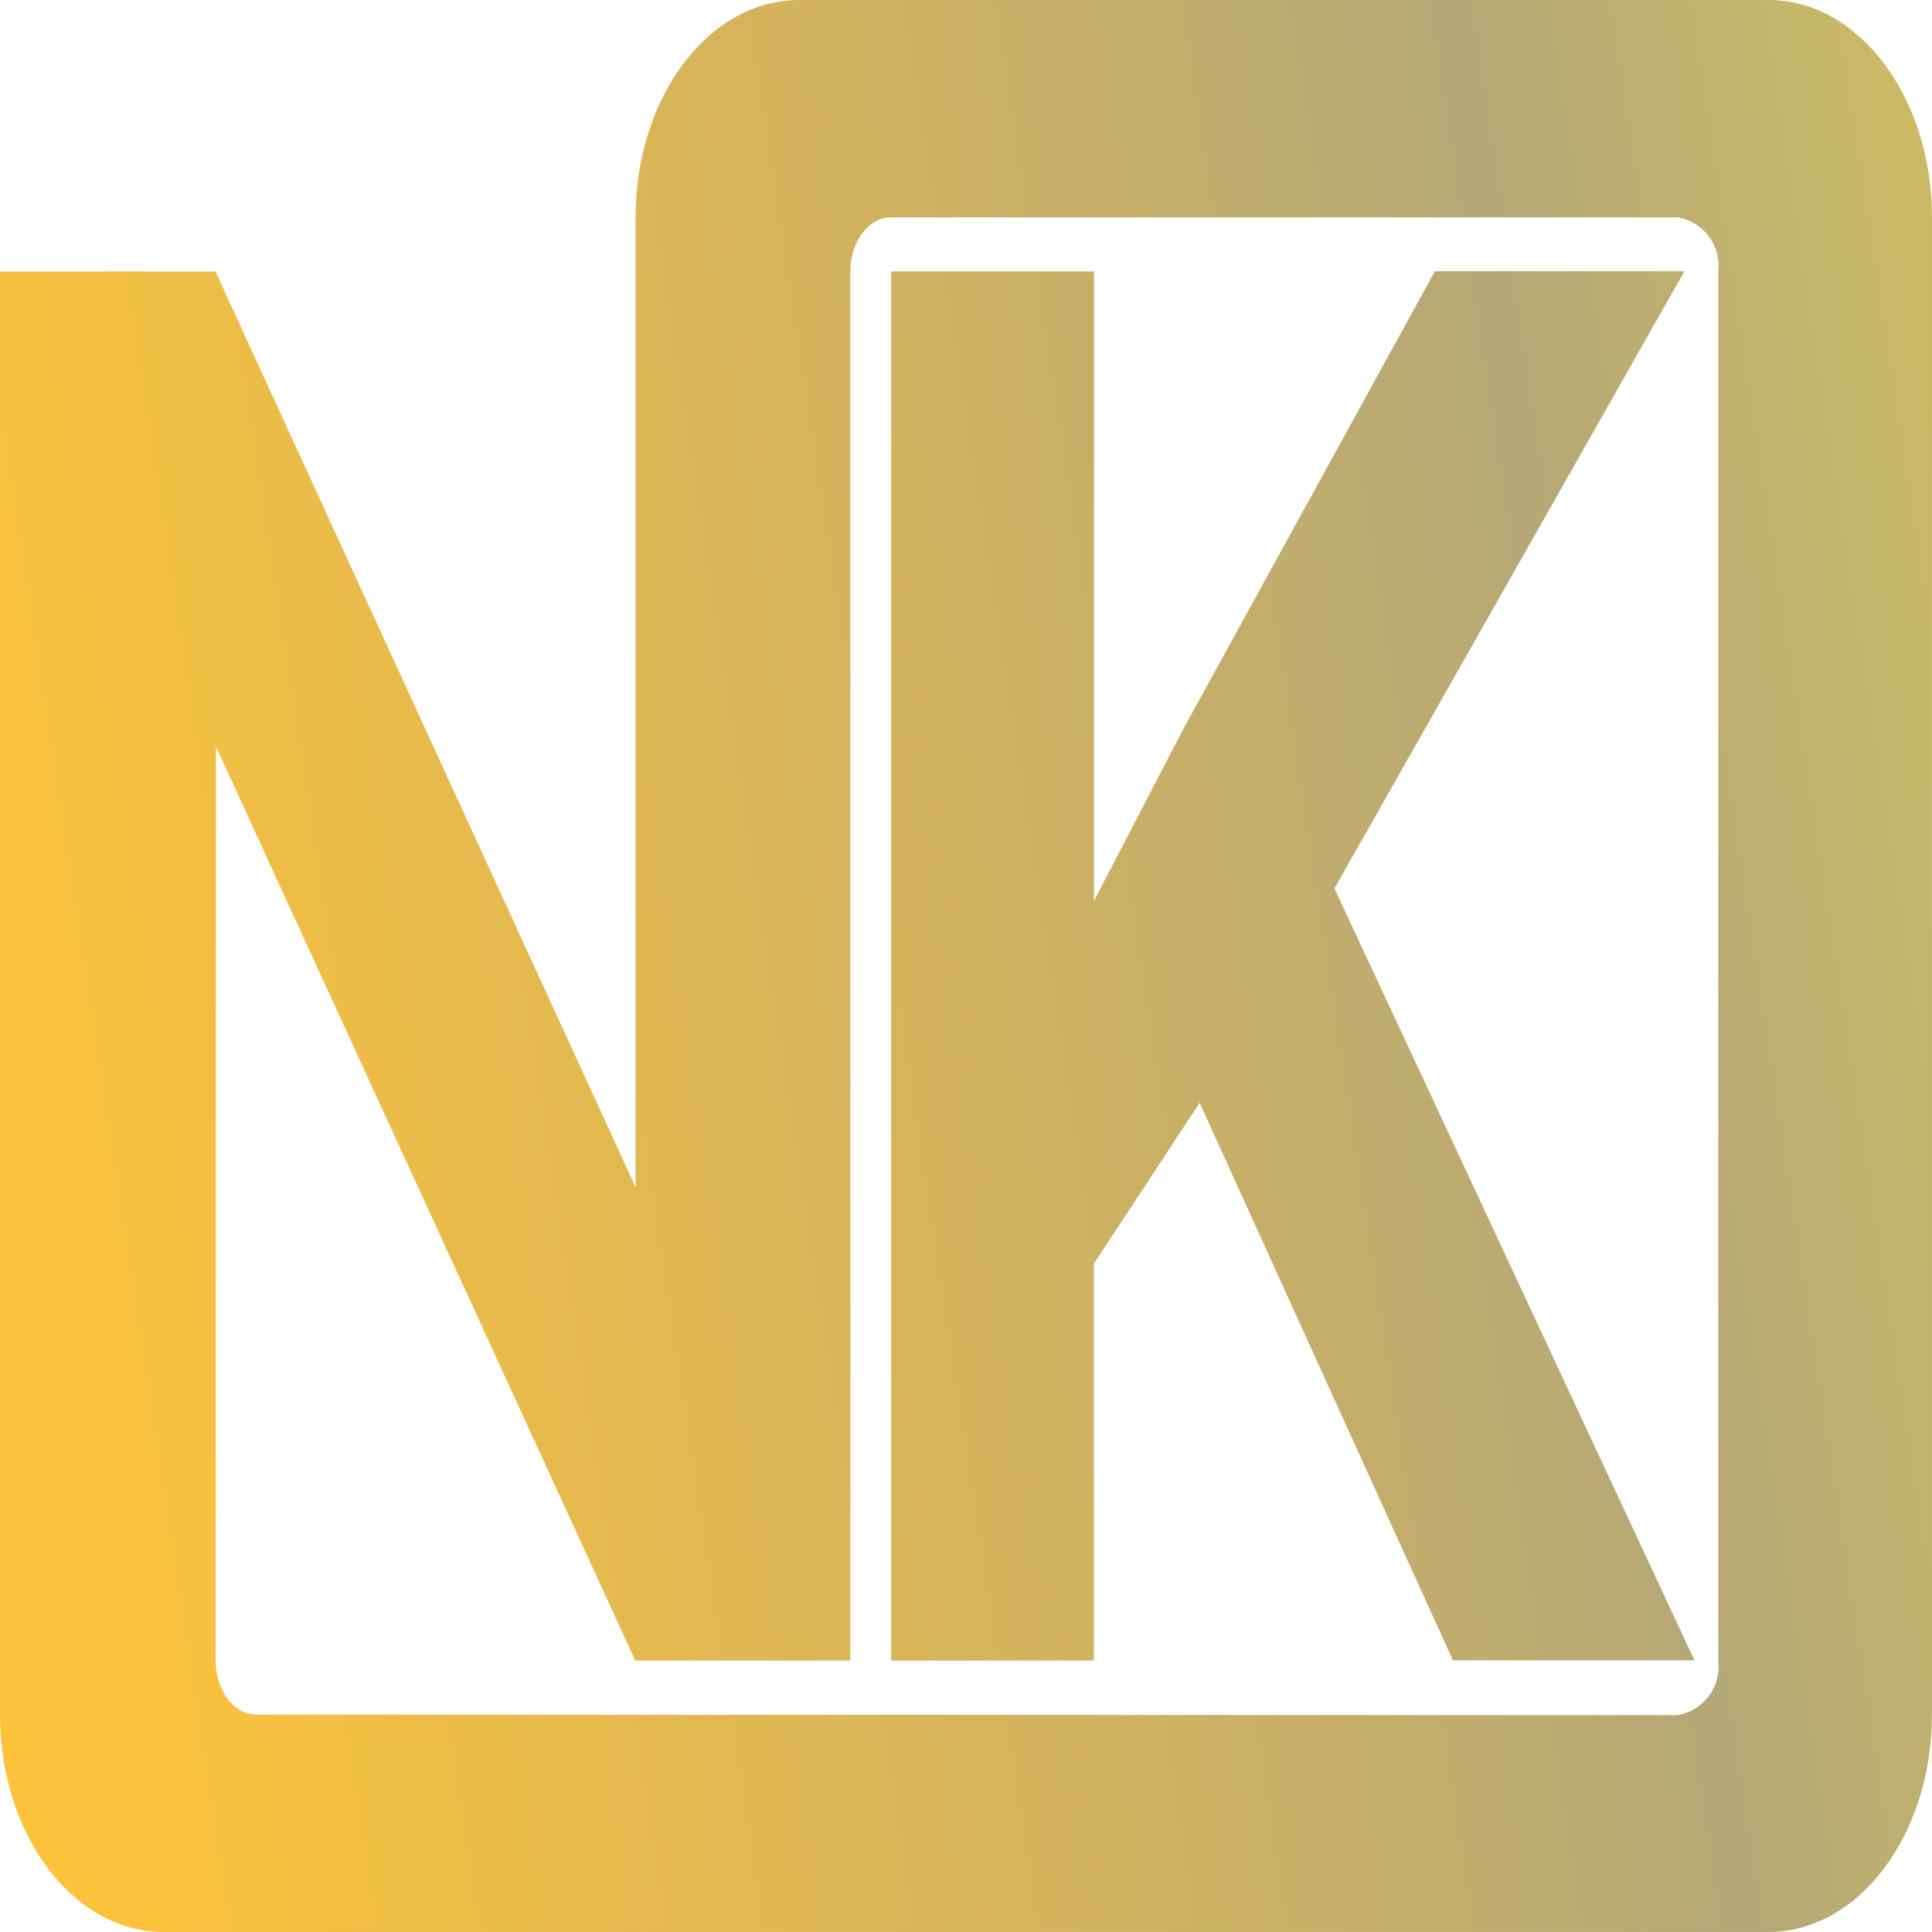
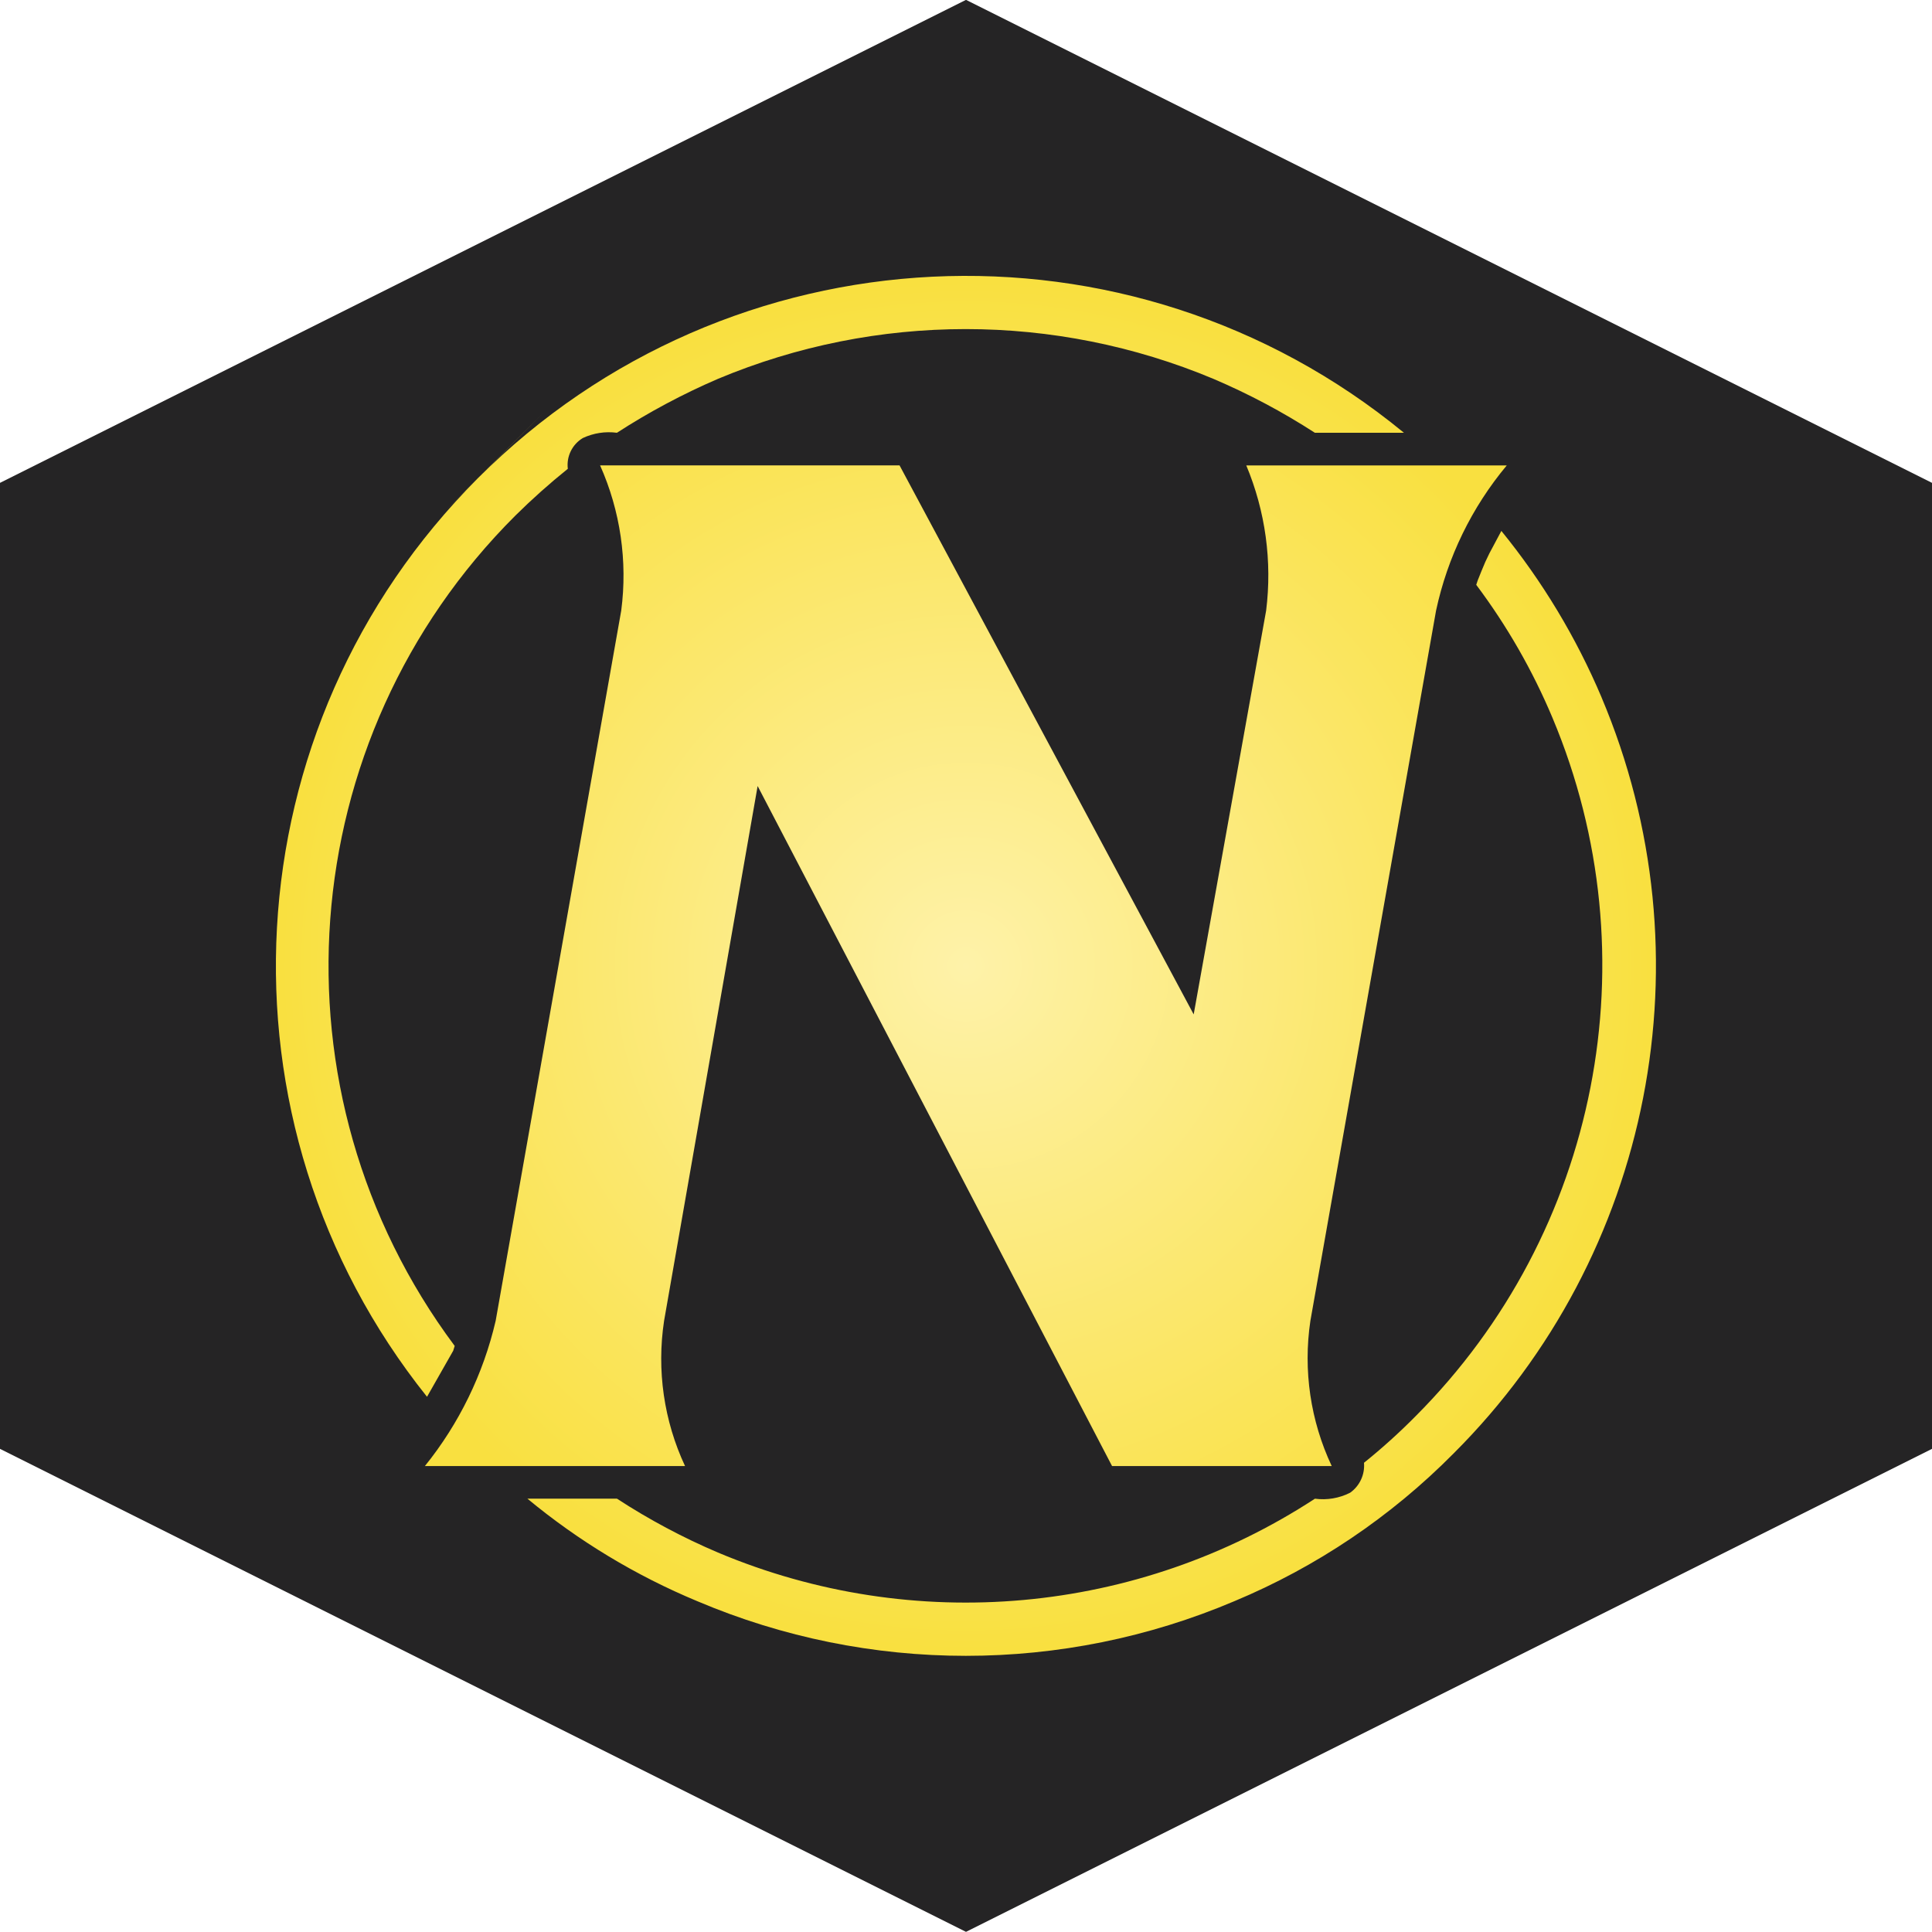
- <svg xmlns="http://www.w3.org/2000/svg" width="40" height="40.001" viewBox="0 0 40 40.001">
+ <svg xmlns="http://www.w3.org/2000/svg" width="40" height="39.997" viewBox="0 0 40 39.997">
  <defs>
-     <linearGradient id="linear-gradient" y1="0.5" x2="1.49" y2="0.274" gradientUnits="objectBoundingBox">
-       <stop offset="0" stop-color="#fcc23b" />
-       <stop offset="0.544" stop-color="#b5a877" />
+     <radialGradient id="radial-gradient" cx="0.5" cy="0.5" r="0.5" gradientUnits="objectBoundingBox">
+       <stop offset="0" stop-color="#fef2a9" />
+       <stop offset="0.594" stop-color="#fbe76b" />
      <stop offset="1" stop-color="#f9e040" />
-     </linearGradient>
+     </radialGradient>
  </defs>
-   <g id="favicon" transform="translate(0 0)">
-     <path id="favicon-solid" d="M-326.618,745c-1.868,0-3.382-2.017-3.382-4.5V710.62h4.46l8.7,18.963V709.5c0-2.487,1.508-4.5,3.388-4.5h20.069c1.87,0,3.383,2.013,3.383,4.5v31c0,2.484-1.513,4.5-3.383,4.5Zm1.083-5.623c0,.623.374,1.123.843,1.123l29.424.011a1.018,1.018,0,0,0,.843-1.123V710.621a1.012,1.012,0,0,0-.85-1.121h-5.748l0,0h-10.524c-.471,0-.847.5-.847,1.123v28.758h-4.453l-8.682-18.924Zm13.985.006V710.619h4.2v13.034l1.859-3.578,5.2-9.46h5.167l-7.247,12.78,7.453,15.981h-5l-5.24-11.534-.01,0-2.183,3.32v8.217Z" transform="translate(330 -705)" fill="url(#linear-gradient)" />
+   <g id="Group_174587" data-name="Group 174587" transform="translate(-119 -235)">
+     <path id="Path_38751" data-name="Path 38751" d="M205.56,100.243l-20-10v-20l20-10,20,10v20Z" transform="translate(-66.56 174.754)" fill="#252425" />
+     <g id="logo" transform="translate(124.714 240.714)">
+       <path id="Path_39821" data-name="Path 39821" d="M4.548,21.632l2.6-14.706A5.6,5.6,0,0,0,6.71,3.92h6.2L19,15.287l1.5-8.36a5.9,5.9,0,0,0-.411-3.006h5.393a6.97,6.97,0,0,0-1.464,3.006L21.416,21.632a5.247,5.247,0,0,0,.442,3.006H17.31L9.972,10.559,8.035,21.632a5.243,5.243,0,0,0,.434,3.006H3.083A7.493,7.493,0,0,0,4.548,21.632ZM4.184,4.183a14.281,14.281,0,0,1,19.169-.938H21.509a13.879,13.879,0,0,0-2.1-1.116,13.281,13.281,0,0,0-10.259,0A14.179,14.179,0,0,0,7.059,3.245a1.269,1.269,0,0,0-.706.109.65.65,0,0,0-.311.637,14.2,14.2,0,0,0-1.085.968A13.164,13.164,0,0,0,3.7,22.151l-.031.1-.542.953A14.28,14.28,0,0,1,4.184,4.183c4.111-4.109-2.681,2.675,0,0C8.3.074,1.5,6.859,4.184,4.183Zm23.26,4.54a14.266,14.266,0,0,1-3.061,15.652,13.939,13.939,0,0,1-4.541,3.061,14.226,14.226,0,0,1-11.119,0,13.875,13.875,0,0,1-3.518-2.123H7.059a13.524,13.524,0,0,0,2.092,1.116A13.222,13.222,0,0,0,21.51,25.314a1.243,1.243,0,0,0,.729-.124.687.687,0,0,0,.287-.62A12.63,12.63,0,0,0,23.6,23.6,13.218,13.218,0,0,0,26.43,9.15,12.94,12.94,0,0,0,24.85,6.393l.031-.093.078-.194.078-.186.085-.178.248-.465a14.276,14.276,0,0,1,2.075,3.447Z" transform="translate(0 0.001)" fill="url(#radial-gradient)" />
+     </g>
  </g>
</svg>
